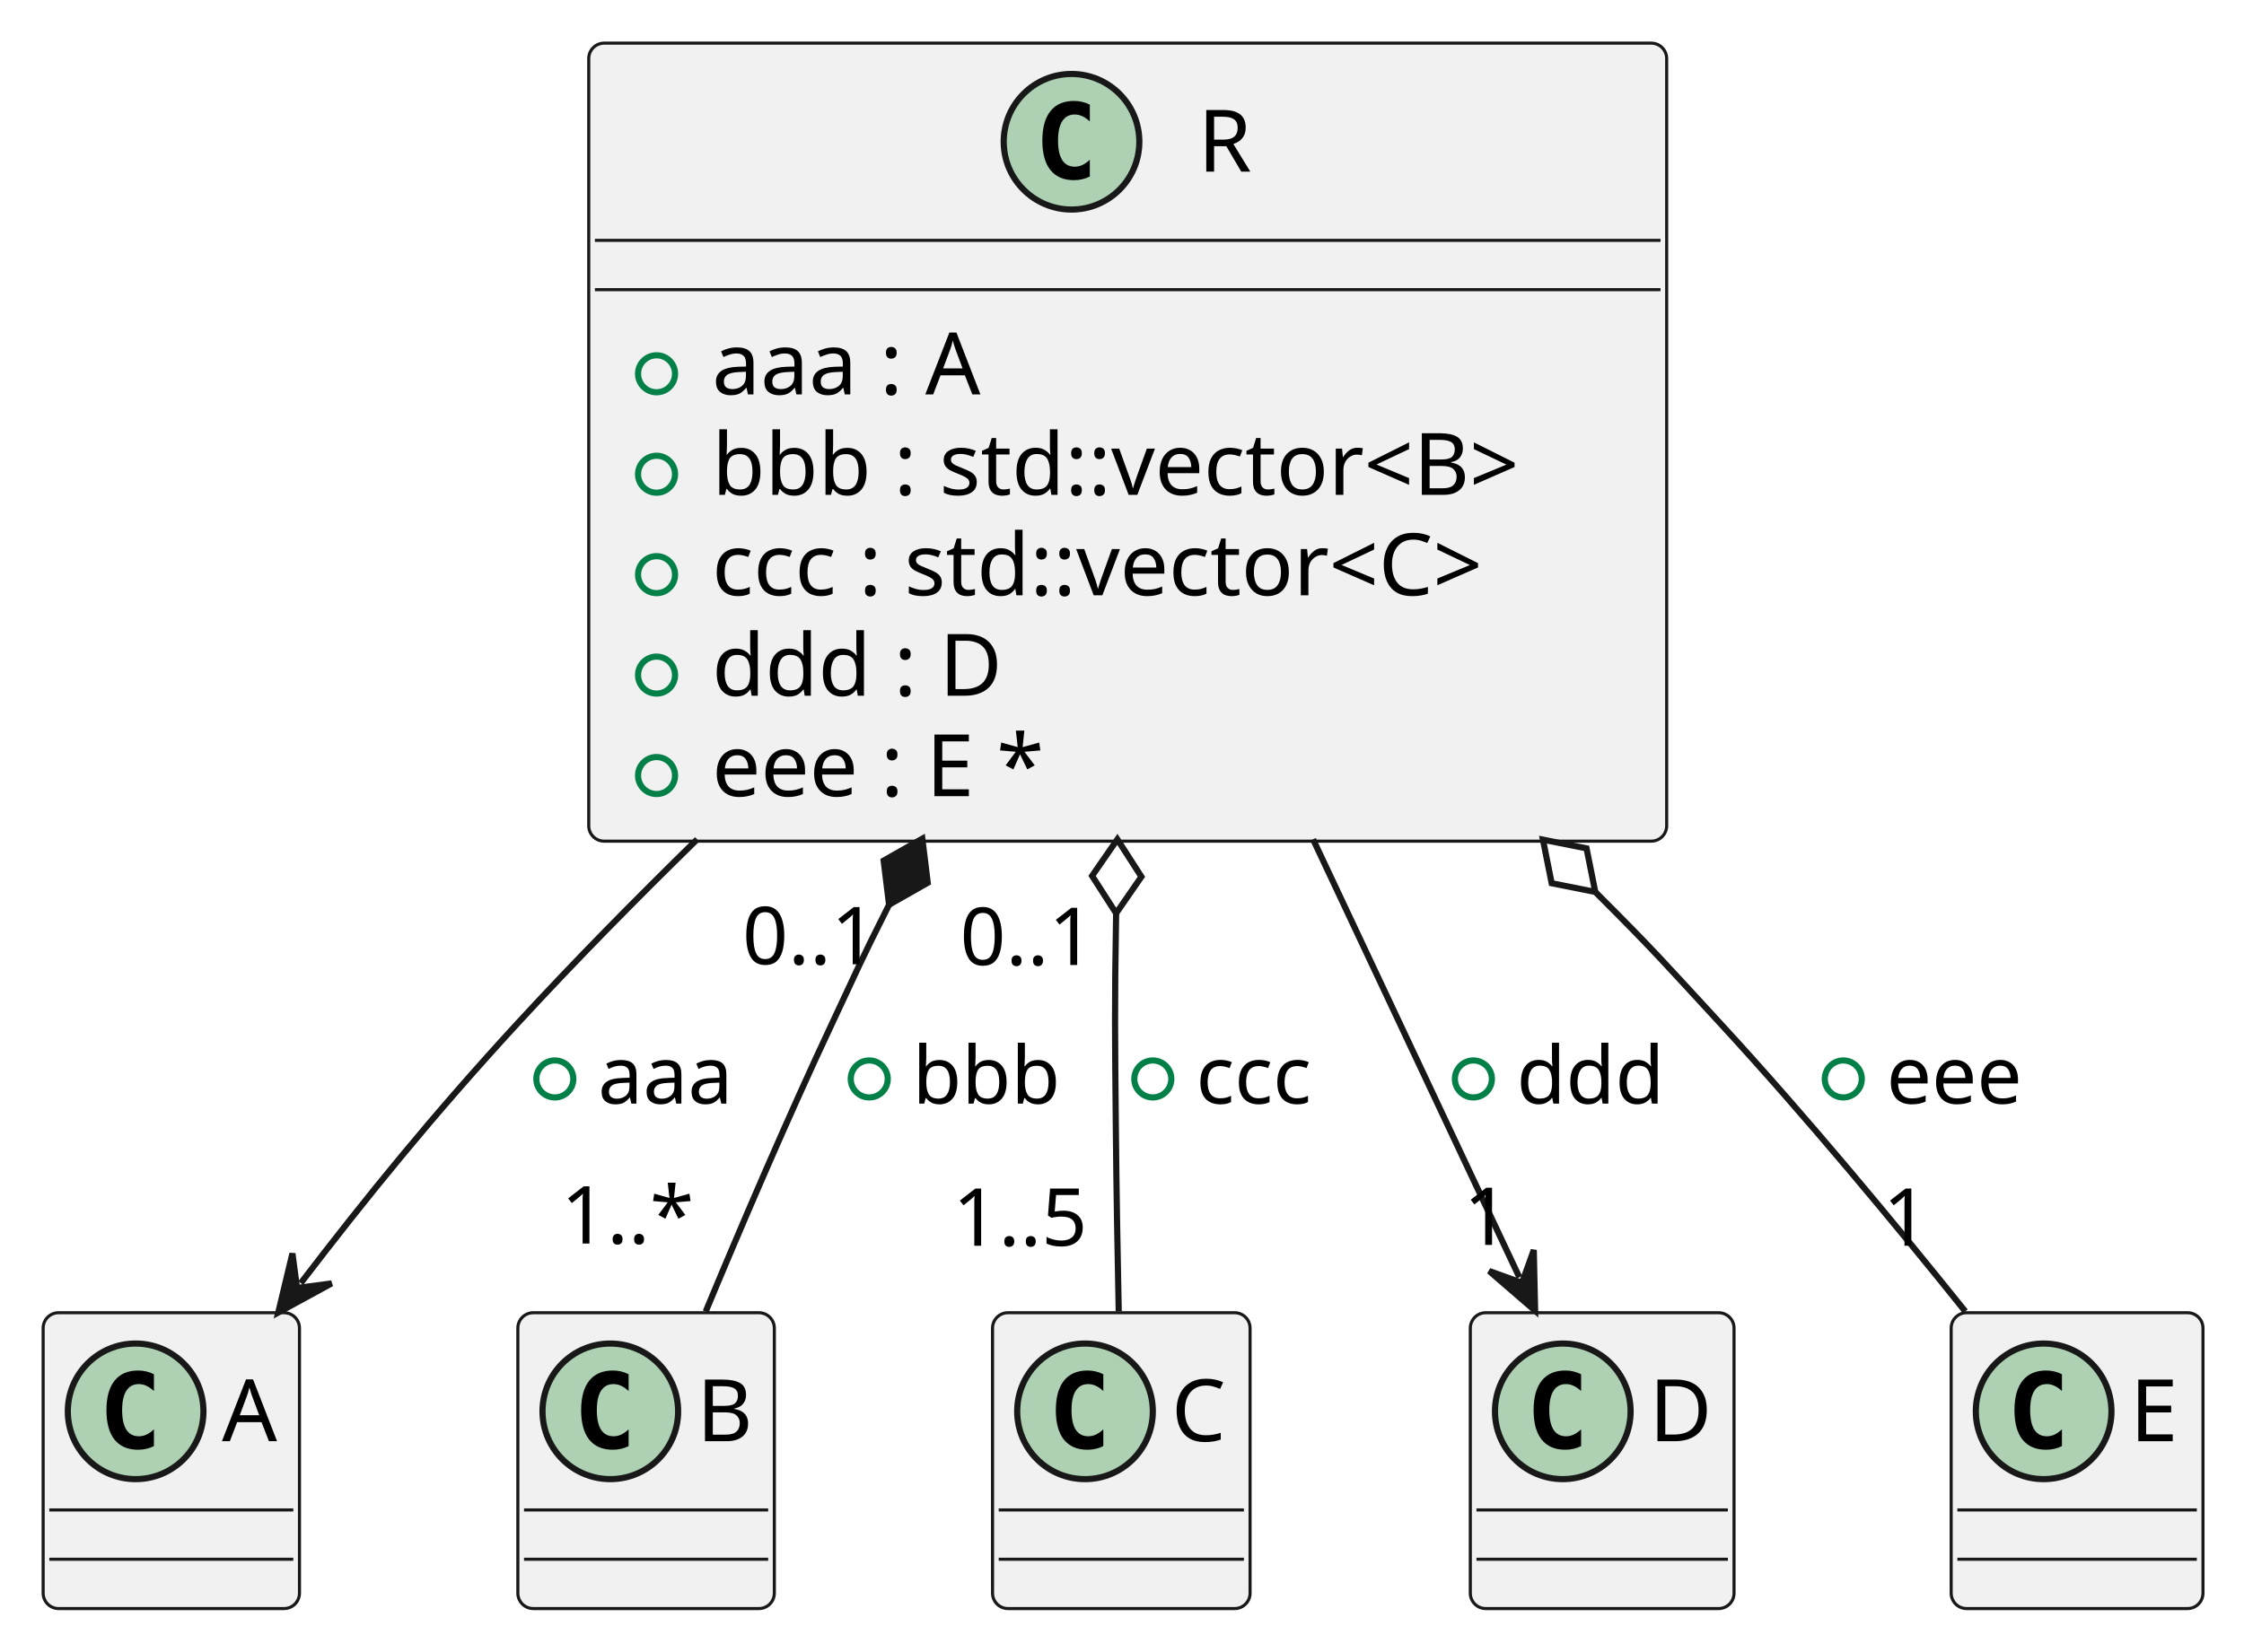
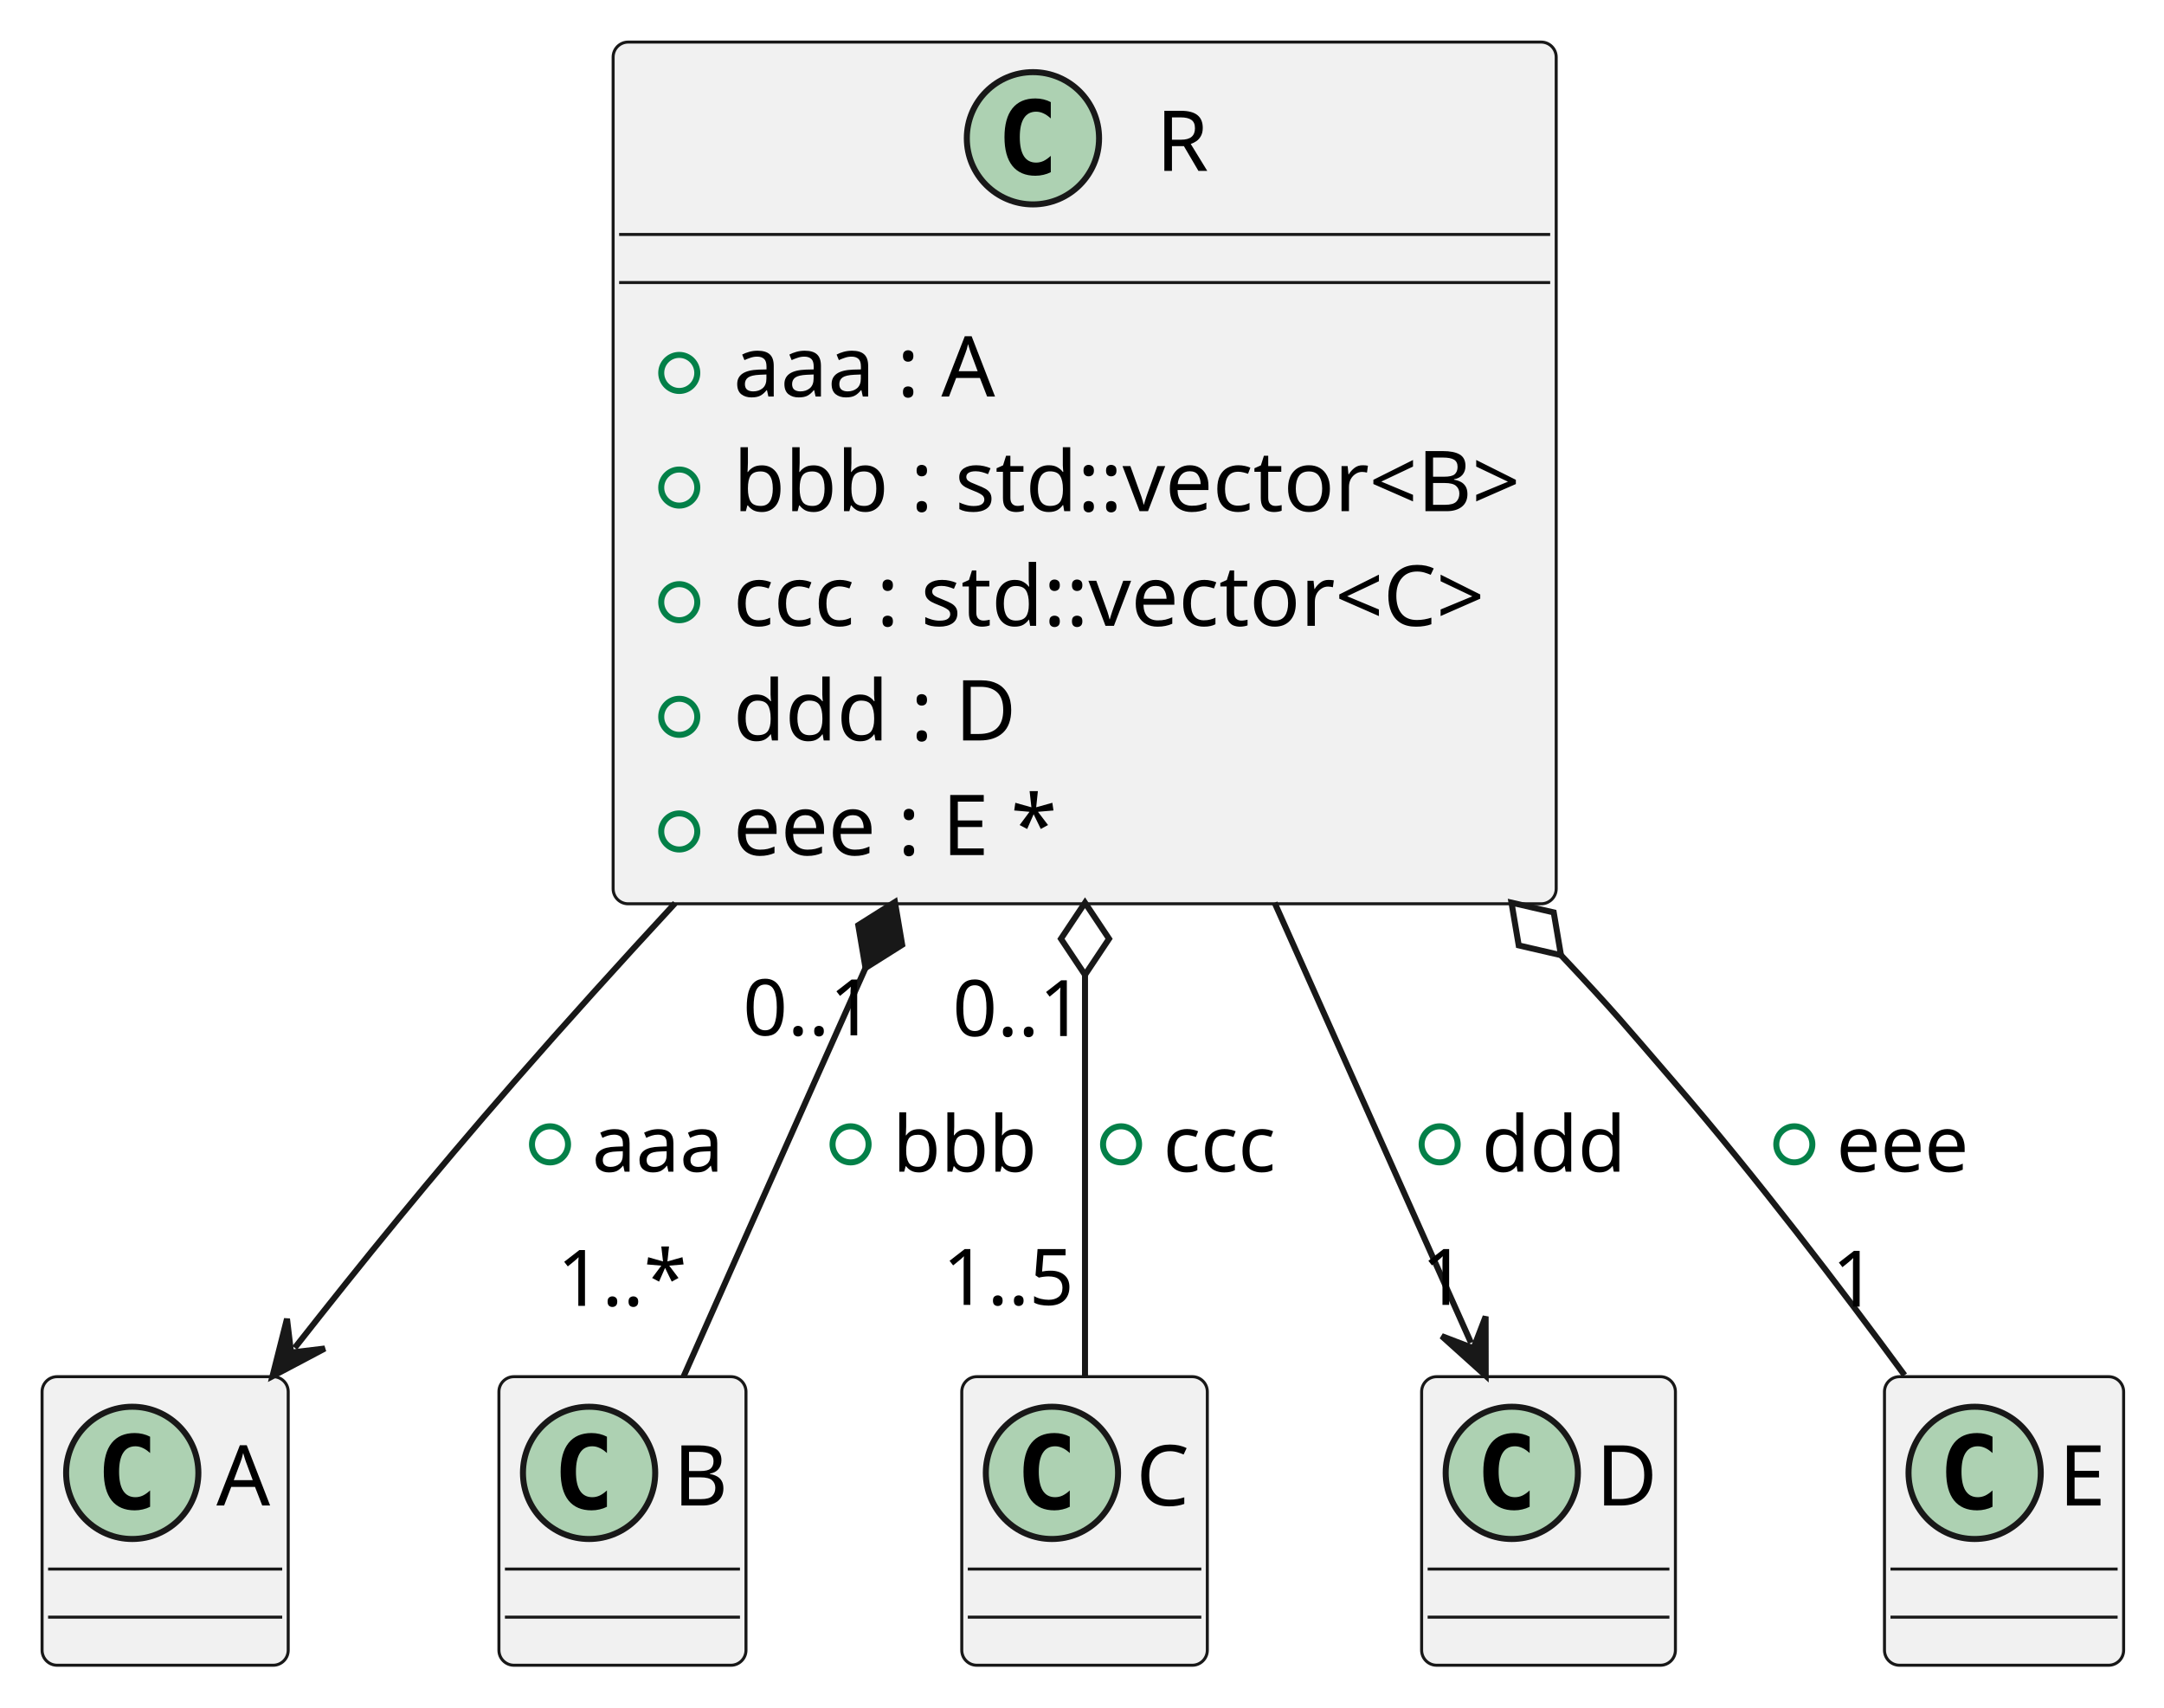
- <svg xmlns="http://www.w3.org/2000/svg" xmlns:xlink="http://www.w3.org/1999/xlink" contentStyleType="text/css" height="268px" preserveAspectRatio="none" style="width:364px;height:268px;background:#FFFFFF;" version="1.1" viewBox="0 0 364 268" width="364px" zoomAndPan="magnify">
+ <svg xmlns="http://www.w3.org/2000/svg" xmlns:xlink="http://www.w3.org/1999/xlink" contentStyleType="text/css" height="284px" preserveAspectRatio="none" style="width:360px;height:284px;background:#FFFFFF;" version="1.1" viewBox="0 0 360 284" width="360px" zoomAndPan="magnify">
  <defs>
    <style type="text/css">a:hover { text-decoration: underline; }</style>
  </defs>
  <g>
-     <a href="https://github.com/bkryza/clang-uml/blob/b08a00225bf1def25dad870fb749bd314b815e1c/tests/t00030/t00030.cc#L7" target="_top" title="A" xlink:actuate="onRequest" xlink:href="https://github.com/bkryza/clang-uml/blob/b08a00225bf1def25dad870fb749bd314b815e1c/tests/t00030/t00030.cc#L7" xlink:show="new" xlink:title="A" xlink:type="simple">
+     <a href="https://github.com/bkryza/clang-uml/blob/e5823c04ed4598572e04f7842350715f84690f3c/tests/t00030/t00030.cc#L7" target="_top" title="A" xlink:actuate="onRequest" xlink:href="https://github.com/bkryza/clang-uml/blob/e5823c04ed4598572e04f7842350715f84690f3c/tests/t00030/t00030.cc#L7" xlink:show="new" xlink:title="A" xlink:type="simple">
      <g id="elem_C_0000518155878140115392">
-         <rect codeLine="2" fill="#F1F1F1" height="48" id="C_0000518155878140115392" rx="2.5" ry="2.5" style="stroke:#181818;stroke-width:0.5;" width="41.577" x="7" y="213" />
-         <ellipse cx="22" cy="229" fill="#ADD1B2" rx="11" ry="11" style="stroke:#181818;stroke-width:1.0;" />
-         <path d="M24.969,234.641 Q24.391,234.938 23.75,235.078 Q23.109,235.234 22.406,235.234 Q19.906,235.234 18.578,233.594 Q17.266,231.938 17.266,228.812 Q17.266,225.688 18.578,224.031 Q19.906,222.375 22.406,222.375 Q23.109,222.375 23.75,222.531 Q24.406,222.688 24.969,222.984 L24.969,225.703 Q24.344,225.125 23.75,224.859 Q23.156,224.578 22.531,224.578 Q21.188,224.578 20.5,225.656 Q19.812,226.719 19.812,228.812 Q19.812,230.906 20.5,231.984 Q21.188,233.047 22.531,233.047 Q23.156,233.047 23.75,232.781 Q24.344,232.5 24.969,231.922 L24.969,234.641 Z " fill="#000000" />
-         <text fill="#000000" font-family="sans-serif" font-size="14" lengthAdjust="spacing" textLength="9.577" x="36" y="233.847">A</text>
-         <line style="stroke:#181818;stroke-width:0.5;" x1="8" x2="47.577" y1="245" y2="245" />
-         <line style="stroke:#181818;stroke-width:0.5;" x1="8" x2="47.577" y1="253" y2="253" />
+         <rect codeLine="2" fill="#F1F1F1" height="48" id="C_0000518155878140115392" rx="2.5" ry="2.5" style="stroke:#181818;stroke-width:0.5;" width="40.946" x="7" y="229" />
+         <ellipse cx="22" cy="245" fill="#ADD1B2" rx="11" ry="11" style="stroke:#181818;stroke-width:1.0;" />
+         <path d="M24.969,250.641 Q24.391,250.938 23.75,251.078 Q23.109,251.234 22.406,251.234 Q19.906,251.234 18.578,249.594 Q17.266,247.938 17.266,244.812 Q17.266,241.688 18.578,240.031 Q19.906,238.375 22.406,238.375 Q23.109,238.375 23.75,238.531 Q24.406,238.688 24.969,238.984 L24.969,241.703 Q24.344,241.125 23.75,240.859 Q23.156,240.578 22.531,240.578 Q21.188,240.578 20.5,241.656 Q19.812,242.719 19.812,244.812 Q19.812,246.906 20.5,247.984 Q21.188,249.047 22.531,249.047 Q23.156,249.047 23.75,248.781 Q24.344,248.5 24.969,247.922 L24.969,250.641 Z " fill="#000000" />
+         <text fill="#000000" font-family="sans-serif" font-size="14" lengthAdjust="spacing" textLength="8.946" x="36" y="250.432">A</text>
+         <line style="stroke:#181818;stroke-width:0.5;" x1="8" x2="46.946" y1="261" y2="261" />
+         <line style="stroke:#181818;stroke-width:0.5;" x1="8" x2="46.946" y1="269" y2="269" />
      </g>
    </a>
-     <a href="https://github.com/bkryza/clang-uml/blob/b08a00225bf1def25dad870fb749bd314b815e1c/tests/t00030/t00030.cc#L9" target="_top" title="B" xlink:actuate="onRequest" xlink:href="https://github.com/bkryza/clang-uml/blob/b08a00225bf1def25dad870fb749bd314b815e1c/tests/t00030/t00030.cc#L9" xlink:show="new" xlink:title="B" xlink:type="simple">
+     <a href="https://github.com/bkryza/clang-uml/blob/e5823c04ed4598572e04f7842350715f84690f3c/tests/t00030/t00030.cc#L9" target="_top" title="B" xlink:actuate="onRequest" xlink:href="https://github.com/bkryza/clang-uml/blob/e5823c04ed4598572e04f7842350715f84690f3c/tests/t00030/t00030.cc#L9" xlink:show="new" xlink:title="B" xlink:type="simple">
      <g id="elem_C_0001255385584849778459">
-         <rect codeLine="6" fill="#F1F1F1" height="48" id="C_0001255385584849778459" rx="2.5" ry="2.5" style="stroke:#181818;stroke-width:0.5;" width="41.605" x="84" y="213" />
-         <ellipse cx="99" cy="229" fill="#ADD1B2" rx="11" ry="11" style="stroke:#181818;stroke-width:1.0;" />
-         <path d="M101.969,234.641 Q101.391,234.938 100.75,235.078 Q100.109,235.234 99.406,235.234 Q96.906,235.234 95.578,233.594 Q94.266,231.938 94.266,228.812 Q94.266,225.688 95.578,224.031 Q96.906,222.375 99.406,222.375 Q100.109,222.375 100.75,222.531 Q101.406,222.688 101.969,222.984 L101.969,225.703 Q101.344,225.125 100.75,224.859 Q100.156,224.578 99.531,224.578 Q98.188,224.578 97.5,225.656 Q96.812,226.719 96.812,228.812 Q96.812,230.906 97.5,231.984 Q98.188,233.047 99.531,233.047 Q100.156,233.047 100.75,232.781 Q101.344,232.5 101.969,231.922 L101.969,234.641 Z " fill="#000000" />
-         <text fill="#000000" font-family="sans-serif" font-size="14" lengthAdjust="spacing" textLength="9.604" x="113" y="233.847">B</text>
-         <line style="stroke:#181818;stroke-width:0.5;" x1="85" x2="124.605" y1="245" y2="245" />
-         <line style="stroke:#181818;stroke-width:0.5;" x1="85" x2="124.605" y1="253" y2="253" />
+         <rect codeLine="6" fill="#F1F1F1" height="48" id="C_0001255385584849778459" rx="2.5" ry="2.5" style="stroke:#181818;stroke-width:0.5;" width="41.1" x="83" y="229" />
+         <ellipse cx="98" cy="245" fill="#ADD1B2" rx="11" ry="11" style="stroke:#181818;stroke-width:1.0;" />
+         <path d="M100.969,250.641 Q100.391,250.938 99.75,251.078 Q99.109,251.234 98.406,251.234 Q95.906,251.234 94.578,249.594 Q93.266,247.938 93.266,244.812 Q93.266,241.688 94.578,240.031 Q95.906,238.375 98.406,238.375 Q99.109,238.375 99.75,238.531 Q100.406,238.688 100.969,238.984 L100.969,241.703 Q100.344,241.125 99.75,240.859 Q99.156,240.578 98.531,240.578 Q97.188,240.578 96.5,241.656 Q95.812,242.719 95.812,244.812 Q95.812,246.906 96.5,247.984 Q97.188,249.047 98.531,249.047 Q99.156,249.047 99.75,248.781 Q100.344,248.5 100.969,247.922 L100.969,250.641 Z " fill="#000000" />
+         <text fill="#000000" font-family="sans-serif" font-size="14" lengthAdjust="spacing" textLength="9.1" x="112" y="250.432">B</text>
+         <line style="stroke:#181818;stroke-width:0.5;" x1="84" x2="123.1" y1="261" y2="261" />
+         <line style="stroke:#181818;stroke-width:0.5;" x1="84" x2="123.1" y1="269" y2="269" />
      </g>
    </a>
-     <a href="https://github.com/bkryza/clang-uml/blob/b08a00225bf1def25dad870fb749bd314b815e1c/tests/t00030/t00030.cc#L11" target="_top" title="C" xlink:actuate="onRequest" xlink:href="https://github.com/bkryza/clang-uml/blob/b08a00225bf1def25dad870fb749bd314b815e1c/tests/t00030/t00030.cc#L11" xlink:show="new" xlink:title="C" xlink:type="simple">
+     <a href="https://github.com/bkryza/clang-uml/blob/e5823c04ed4598572e04f7842350715f84690f3c/tests/t00030/t00030.cc#L11" target="_top" title="C" xlink:actuate="onRequest" xlink:href="https://github.com/bkryza/clang-uml/blob/e5823c04ed4598572e04f7842350715f84690f3c/tests/t00030/t00030.cc#L11" xlink:show="new" xlink:title="C" xlink:type="simple">
      <g id="elem_C_0013212459188461299198">
-         <rect codeLine="10" fill="#F1F1F1" height="48" id="C_0013212459188461299198" rx="2.5" ry="2.5" style="stroke:#181818;stroke-width:0.5;" width="41.775" x="161" y="213" />
-         <ellipse cx="176" cy="229" fill="#ADD1B2" rx="11" ry="11" style="stroke:#181818;stroke-width:1.0;" />
-         <path d="M178.969,234.641 Q178.391,234.938 177.75,235.078 Q177.109,235.234 176.406,235.234 Q173.906,235.234 172.578,233.594 Q171.266,231.938 171.266,228.812 Q171.266,225.688 172.578,224.031 Q173.906,222.375 176.406,222.375 Q177.109,222.375 177.75,222.531 Q178.406,222.688 178.969,222.984 L178.969,225.703 Q178.344,225.125 177.75,224.859 Q177.156,224.578 176.531,224.578 Q175.188,224.578 174.5,225.656 Q173.812,226.719 173.812,228.812 Q173.812,230.906 174.5,231.984 Q175.188,233.047 176.531,233.047 Q177.156,233.047 177.75,232.781 Q178.344,232.5 178.969,231.922 L178.969,234.641 Z " fill="#000000" />
-         <text fill="#000000" font-family="sans-serif" font-size="14" lengthAdjust="spacing" textLength="9.775" x="190" y="233.847">C</text>
-         <line style="stroke:#181818;stroke-width:0.5;" x1="162" x2="201.775" y1="245" y2="245" />
-         <line style="stroke:#181818;stroke-width:0.5;" x1="162" x2="201.775" y1="253" y2="253" />
+         <rect codeLine="10" fill="#F1F1F1" height="48" id="C_0013212459188461299198" rx="2.5" ry="2.5" style="stroke:#181818;stroke-width:0.5;" width="40.848" x="160" y="229" />
+         <ellipse cx="175" cy="245" fill="#ADD1B2" rx="11" ry="11" style="stroke:#181818;stroke-width:1.0;" />
+         <path d="M177.969,250.641 Q177.391,250.938 176.75,251.078 Q176.109,251.234 175.406,251.234 Q172.906,251.234 171.578,249.594 Q170.266,247.938 170.266,244.812 Q170.266,241.688 171.578,240.031 Q172.906,238.375 175.406,238.375 Q176.109,238.375 176.75,238.531 Q177.406,238.688 177.969,238.984 L177.969,241.703 Q177.344,241.125 176.75,240.859 Q176.156,240.578 175.531,240.578 Q174.188,240.578 173.5,241.656 Q172.812,242.719 172.812,244.812 Q172.812,246.906 173.5,247.984 Q174.188,249.047 175.531,249.047 Q176.156,249.047 176.75,248.781 Q177.344,248.5 177.969,247.922 L177.969,250.641 Z " fill="#000000" />
+         <text fill="#000000" font-family="sans-serif" font-size="14" lengthAdjust="spacing" textLength="8.848" x="189" y="250.432">C</text>
+         <line style="stroke:#181818;stroke-width:0.5;" x1="161" x2="199.848" y1="261" y2="261" />
+         <line style="stroke:#181818;stroke-width:0.5;" x1="161" x2="199.848" y1="269" y2="269" />
      </g>
    </a>
-     <a href="https://github.com/bkryza/clang-uml/blob/b08a00225bf1def25dad870fb749bd314b815e1c/tests/t00030/t00030.cc#L13" target="_top" title="D" xlink:actuate="onRequest" xlink:href="https://github.com/bkryza/clang-uml/blob/b08a00225bf1def25dad870fb749bd314b815e1c/tests/t00030/t00030.cc#L13" xlink:show="new" xlink:title="D" xlink:type="simple">
+     <a href="https://github.com/bkryza/clang-uml/blob/e5823c04ed4598572e04f7842350715f84690f3c/tests/t00030/t00030.cc#L13" target="_top" title="D" xlink:actuate="onRequest" xlink:href="https://github.com/bkryza/clang-uml/blob/e5823c04ed4598572e04f7842350715f84690f3c/tests/t00030/t00030.cc#L13" xlink:show="new" xlink:title="D" xlink:type="simple">
      <g id="elem_C_0008718248582018097265">
-         <rect codeLine="14" fill="#F1F1F1" height="48" id="C_0008718248582018097265" rx="2.5" ry="2.5" style="stroke:#181818;stroke-width:0.5;" width="42.78" x="238.5" y="213" />
-         <ellipse cx="253.5" cy="229" fill="#ADD1B2" rx="11" ry="11" style="stroke:#181818;stroke-width:1.0;" />
-         <path d="M256.469,234.641 Q255.891,234.938 255.25,235.078 Q254.609,235.234 253.906,235.234 Q251.406,235.234 250.078,233.594 Q248.766,231.938 248.766,228.812 Q248.766,225.688 250.078,224.031 Q251.406,222.375 253.906,222.375 Q254.609,222.375 255.25,222.531 Q255.906,222.688 256.469,222.984 L256.469,225.703 Q255.844,225.125 255.25,224.859 Q254.656,224.578 254.031,224.578 Q252.688,224.578 252,225.656 Q251.312,226.719 251.312,228.812 Q251.312,230.906 252,231.984 Q252.688,233.047 254.031,233.047 Q254.656,233.047 255.25,232.781 Q255.844,232.5 256.469,231.922 L256.469,234.641 Z " fill="#000000" />
-         <text fill="#000000" font-family="sans-serif" font-size="14" lengthAdjust="spacing" textLength="10.78" x="267.5" y="233.847">D</text>
-         <line style="stroke:#181818;stroke-width:0.5;" x1="239.5" x2="280.28" y1="245" y2="245" />
-         <line style="stroke:#181818;stroke-width:0.5;" x1="239.5" x2="280.28" y1="253" y2="253" />
+         <rect codeLine="14" fill="#F1F1F1" height="48" id="C_0008718248582018097265" rx="2.5" ry="2.5" style="stroke:#181818;stroke-width:0.5;" width="42.22" x="236.5" y="229" />
+         <ellipse cx="251.5" cy="245" fill="#ADD1B2" rx="11" ry="11" style="stroke:#181818;stroke-width:1.0;" />
+         <path d="M254.469,250.641 Q253.891,250.938 253.25,251.078 Q252.609,251.234 251.906,251.234 Q249.406,251.234 248.078,249.594 Q246.766,247.938 246.766,244.812 Q246.766,241.688 248.078,240.031 Q249.406,238.375 251.906,238.375 Q252.609,238.375 253.25,238.531 Q253.906,238.688 254.469,238.984 L254.469,241.703 Q253.844,241.125 253.25,240.859 Q252.656,240.578 252.031,240.578 Q250.688,240.578 250,241.656 Q249.312,242.719 249.312,244.812 Q249.312,246.906 250,247.984 Q250.688,249.047 252.031,249.047 Q252.656,249.047 253.25,248.781 Q253.844,248.5 254.469,247.922 L254.469,250.641 Z " fill="#000000" />
+         <text fill="#000000" font-family="sans-serif" font-size="14" lengthAdjust="spacing" textLength="10.22" x="265.5" y="250.432">D</text>
+         <line style="stroke:#181818;stroke-width:0.5;" x1="237.5" x2="277.72" y1="261" y2="261" />
+         <line style="stroke:#181818;stroke-width:0.5;" x1="237.5" x2="277.72" y1="269" y2="269" />
      </g>
    </a>
-     <a href="https://github.com/bkryza/clang-uml/blob/b08a00225bf1def25dad870fb749bd314b815e1c/tests/t00030/t00030.cc#L15" target="_top" title="E" xlink:actuate="onRequest" xlink:href="https://github.com/bkryza/clang-uml/blob/b08a00225bf1def25dad870fb749bd314b815e1c/tests/t00030/t00030.cc#L15" xlink:show="new" xlink:title="E" xlink:type="simple">
+     <a href="https://github.com/bkryza/clang-uml/blob/e5823c04ed4598572e04f7842350715f84690f3c/tests/t00030/t00030.cc#L15" target="_top" title="E" xlink:actuate="onRequest" xlink:href="https://github.com/bkryza/clang-uml/blob/e5823c04ed4598572e04f7842350715f84690f3c/tests/t00030/t00030.cc#L15" xlink:show="new" xlink:title="E" xlink:type="simple">
      <g id="elem_C_0003407717135048436859">
-         <rect codeLine="18" fill="#F1F1F1" height="48" id="C_0003407717135048436859" rx="2.5" ry="2.5" style="stroke:#181818;stroke-width:0.5;" width="40.846" x="316.5" y="213" />
-         <ellipse cx="331.5" cy="229" fill="#ADD1B2" rx="11" ry="11" style="stroke:#181818;stroke-width:1.0;" />
-         <path d="M334.469,234.641 Q333.891,234.938 333.25,235.078 Q332.609,235.234 331.906,235.234 Q329.406,235.234 328.078,233.594 Q326.766,231.938 326.766,228.812 Q326.766,225.688 328.078,224.031 Q329.406,222.375 331.906,222.375 Q332.609,222.375 333.25,222.531 Q333.906,222.688 334.469,222.984 L334.469,225.703 Q333.844,225.125 333.25,224.859 Q332.656,224.578 332.031,224.578 Q330.688,224.578 330,225.656 Q329.312,226.719 329.312,228.812 Q329.312,230.906 330,231.984 Q330.688,233.047 332.031,233.047 Q332.656,233.047 333.25,232.781 Q333.844,232.5 334.469,231.922 L334.469,234.641 Z " fill="#000000" />
-         <text fill="#000000" font-family="sans-serif" font-size="14" lengthAdjust="spacing" textLength="8.846" x="345.5" y="233.847">E</text>
-         <line style="stroke:#181818;stroke-width:0.5;" x1="317.5" x2="356.346" y1="245" y2="245" />
-         <line style="stroke:#181818;stroke-width:0.5;" x1="317.5" x2="356.346" y1="253" y2="253" />
+         <rect codeLine="18" fill="#F1F1F1" height="48" id="C_0003407717135048436859" rx="2.5" ry="2.5" style="stroke:#181818;stroke-width:0.5;" width="39.784" x="313.5" y="229" />
+         <ellipse cx="328.5" cy="245" fill="#ADD1B2" rx="11" ry="11" style="stroke:#181818;stroke-width:1.0;" />
+         <path d="M331.469,250.641 Q330.891,250.938 330.25,251.078 Q329.609,251.234 328.906,251.234 Q326.406,251.234 325.078,249.594 Q323.766,247.938 323.766,244.812 Q323.766,241.688 325.078,240.031 Q326.406,238.375 328.906,238.375 Q329.609,238.375 330.25,238.531 Q330.906,238.688 331.469,238.984 L331.469,241.703 Q330.844,241.125 330.25,240.859 Q329.656,240.578 329.031,240.578 Q327.688,240.578 327,241.656 Q326.312,242.719 326.312,244.812 Q326.312,246.906 327,247.984 Q327.688,249.047 329.031,249.047 Q329.656,249.047 330.25,248.781 Q330.844,248.5 331.469,247.922 L331.469,250.641 Z " fill="#000000" />
+         <text fill="#000000" font-family="sans-serif" font-size="14" lengthAdjust="spacing" textLength="7.784" x="342.5" y="250.432">E</text>
+         <line style="stroke:#181818;stroke-width:0.5;" x1="314.5" x2="352.284" y1="261" y2="261" />
+         <line style="stroke:#181818;stroke-width:0.5;" x1="314.5" x2="352.284" y1="269" y2="269" />
      </g>
    </a>
-     <a href="https://github.com/bkryza/clang-uml/blob/b08a00225bf1def25dad870fb749bd314b815e1c/tests/t00030/t00030.cc#L17" target="_top" title="R" xlink:actuate="onRequest" xlink:href="https://github.com/bkryza/clang-uml/blob/b08a00225bf1def25dad870fb749bd314b815e1c/tests/t00030/t00030.cc#L17" xlink:show="new" xlink:title="R" xlink:type="simple">
+     <a href="https://github.com/bkryza/clang-uml/blob/e5823c04ed4598572e04f7842350715f84690f3c/tests/t00030/t00030.cc#L17" target="_top" title="R" xlink:actuate="onRequest" xlink:href="https://github.com/bkryza/clang-uml/blob/e5823c04ed4598572e04f7842350715f84690f3c/tests/t00030/t00030.cc#L17" xlink:show="new" xlink:title="R" xlink:type="simple">
      <g id="elem_C_0002107749887523848735">
-         <rect codeLine="22" fill="#F1F1F1" height="129.484" id="C_0002107749887523848735" rx="2.5" ry="2.5" style="stroke:#181818;stroke-width:0.5;" width="174.852" x="95.5" y="7" />
-         <ellipse cx="173.812" cy="23" fill="#ADD1B2" rx="11" ry="11" style="stroke:#181818;stroke-width:1.0;" />
-         <path d="M176.781,28.641 Q176.203,28.938 175.562,29.078 Q174.922,29.234 174.219,29.234 Q171.719,29.234 170.391,27.594 Q169.078,25.938 169.078,22.812 Q169.078,19.688 170.391,18.031 Q171.719,16.375 174.219,16.375 Q174.922,16.375 175.562,16.531 Q176.219,16.688 176.781,16.984 L176.781,19.703 Q176.156,19.125 175.562,18.859 Q174.969,18.578 174.344,18.578 Q173,18.578 172.312,19.656 Q171.625,20.719 171.625,22.812 Q171.625,24.906 172.312,25.984 Q173,27.047 174.344,27.047 Q174.969,27.047 175.562,26.781 Q176.156,26.5 176.781,25.922 L176.781,28.641 Z " fill="#000000" />
-         <text fill="#000000" font-family="sans-serif" font-size="14" lengthAdjust="spacing" textLength="9.727" x="194.312" y="27.847">R</text>
-         <line style="stroke:#181818;stroke-width:0.5;" x1="96.5" x2="269.353" y1="39" y2="39" />
-         <line style="stroke:#181818;stroke-width:0.5;" x1="96.5" x2="269.353" y1="47" y2="47" />
-         <a href="https://github.com/bkryza/clang-uml/blob/b08a00225bf1def25dad870fb749bd314b815e1c/tests/t00030/t00030.cc#L19" target="_top" title="aaa" xlink:actuate="onRequest" xlink:href="https://github.com/bkryza/clang-uml/blob/b08a00225bf1def25dad870fb749bd314b815e1c/tests/t00030/t00030.cc#L19" xlink:show="new" xlink:title="aaa" xlink:type="simple">
-           <rect fill="#F1F1F1" height="10" style="stroke:none;stroke-width:1.0;" width="20" x="101.5" y="55.648" />
-           <ellipse cx="106.5" cy="60.648" fill="none" rx="3" ry="3" style="stroke:#038048;stroke-width:1.0;" />
+         <rect codeLine="22" fill="#F1F1F1" height="143.34" id="C_0002107749887523848735" rx="2.5" ry="2.5" style="stroke:#181818;stroke-width:0.5;" width="156.886" x="102" y="7" />
+         <ellipse cx="171.839" cy="23" fill="#ADD1B2" rx="11" ry="11" style="stroke:#181818;stroke-width:1.0;" />
+         <path d="M174.808,28.641 Q174.229,28.938 173.589,29.078 Q172.948,29.234 172.245,29.234 Q169.745,29.234 168.417,27.594 Q167.104,25.938 167.104,22.812 Q167.104,19.688 168.417,18.031 Q169.745,16.375 172.245,16.375 Q172.948,16.375 173.589,16.531 Q174.245,16.688 174.808,16.984 L174.808,19.703 Q174.183,19.125 173.589,18.859 Q172.995,18.578 172.37,18.578 Q171.026,18.578 170.339,19.656 Q169.651,20.719 169.651,22.812 Q169.651,24.906 170.339,25.984 Q171.026,27.047 172.37,27.047 Q172.995,27.047 173.589,26.781 Q174.183,26.5 174.808,25.922 L174.808,28.641 Z " fill="#000000" />
+         <text fill="#000000" font-family="sans-serif" font-size="14" lengthAdjust="spacing" textLength="8.708" x="192.339" y="28.432">R</text>
+         <line style="stroke:#181818;stroke-width:0.5;" x1="103" x2="257.885" y1="39" y2="39" />
+         <line style="stroke:#181818;stroke-width:0.5;" x1="103" x2="257.885" y1="47" y2="47" />
+         <a href="https://github.com/bkryza/clang-uml/blob/e5823c04ed4598572e04f7842350715f84690f3c/tests/t00030/t00030.cc#L19" target="_top" title="aaa" xlink:actuate="onRequest" xlink:href="https://github.com/bkryza/clang-uml/blob/e5823c04ed4598572e04f7842350715f84690f3c/tests/t00030/t00030.cc#L19" xlink:show="new" xlink:title="aaa" xlink:type="simple">
+           <rect fill="#F1F1F1" height="10" style="stroke:none;stroke-width:1.0;" width="20" x="108" y="57.034" />
+           <ellipse cx="113" cy="62.034" fill="none" rx="3" ry="3" style="stroke:#038048;stroke-width:1.0;" />
        </a>
-         <a href="https://github.com/bkryza/clang-uml/blob/b08a00225bf1def25dad870fb749bd314b815e1c/tests/t00030/t00030.cc#L19" target="_top" title="aaa" xlink:actuate="onRequest" xlink:href="https://github.com/bkryza/clang-uml/blob/b08a00225bf1def25dad870fb749bd314b815e1c/tests/t00030/t00030.cc#L19" xlink:show="new" xlink:title="aaa" xlink:type="simple">
-           <text fill="#000000" font-family="sans-serif" font-size="14" lengthAdjust="spacing" textLength="48.932" x="115.5" y="63.995">aaa : A</text>
+         <a href="https://github.com/bkryza/clang-uml/blob/e5823c04ed4598572e04f7842350715f84690f3c/tests/t00030/t00030.cc#L19" target="_top" title="aaa" xlink:actuate="onRequest" xlink:href="https://github.com/bkryza/clang-uml/blob/e5823c04ed4598572e04f7842350715f84690f3c/tests/t00030/t00030.cc#L19" xlink:show="new" xlink:title="aaa" xlink:type="simple">
+           <text fill="#000000" font-family="sans-serif" font-size="14" lengthAdjust="spacing" textLength="43.54" x="122" y="65.966">aaa : A</text>
        </a>
-         <a href="https://github.com/bkryza/clang-uml/blob/b08a00225bf1def25dad870fb749bd314b815e1c/tests/t00030/t00030.cc#L22" target="_top" title="bbb" xlink:actuate="onRequest" xlink:href="https://github.com/bkryza/clang-uml/blob/b08a00225bf1def25dad870fb749bd314b815e1c/tests/t00030/t00030.cc#L22" xlink:show="new" xlink:title="bbb" xlink:type="simple">
-           <rect fill="#F1F1F1" height="10" style="stroke:none;stroke-width:1.0;" width="20" x="101.5" y="71.945" />
-           <ellipse cx="106.5" cy="76.945" fill="none" rx="3" ry="3" style="stroke:#038048;stroke-width:1.0;" />
+         <a href="https://github.com/bkryza/clang-uml/blob/e5823c04ed4598572e04f7842350715f84690f3c/tests/t00030/t00030.cc#L22" target="_top" title="bbb" xlink:actuate="onRequest" xlink:href="https://github.com/bkryza/clang-uml/blob/e5823c04ed4598572e04f7842350715f84690f3c/tests/t00030/t00030.cc#L22" xlink:show="new" xlink:title="bbb" xlink:type="simple">
+           <rect fill="#F1F1F1" height="10" style="stroke:none;stroke-width:1.0;" width="20" x="108" y="76.102" />
+           <ellipse cx="113" cy="81.102" fill="none" rx="3" ry="3" style="stroke:#038048;stroke-width:1.0;" />
        </a>
-         <a href="https://github.com/bkryza/clang-uml/blob/b08a00225bf1def25dad870fb749bd314b815e1c/tests/t00030/t00030.cc#L22" target="_top" title="bbb" xlink:actuate="onRequest" xlink:href="https://github.com/bkryza/clang-uml/blob/b08a00225bf1def25dad870fb749bd314b815e1c/tests/t00030/t00030.cc#L22" xlink:show="new" xlink:title="bbb" xlink:type="simple">
-           <text fill="#000000" font-family="sans-serif" font-size="14" lengthAdjust="spacing" textLength="148.852" x="115.5" y="80.292">bbb : std::vector&lt;B&gt;</text>
+         <a href="https://github.com/bkryza/clang-uml/blob/e5823c04ed4598572e04f7842350715f84690f3c/tests/t00030/t00030.cc#L22" target="_top" title="bbb" xlink:actuate="onRequest" xlink:href="https://github.com/bkryza/clang-uml/blob/e5823c04ed4598572e04f7842350715f84690f3c/tests/t00030/t00030.cc#L22" xlink:show="new" xlink:title="bbb" xlink:type="simple">
+           <text fill="#000000" font-family="sans-serif" font-size="14" lengthAdjust="spacing" textLength="130.886" x="122" y="85.034">bbb : std::vector&lt;B&gt;</text>
        </a>
-         <a href="https://github.com/bkryza/clang-uml/blob/b08a00225bf1def25dad870fb749bd314b815e1c/tests/t00030/t00030.cc#L25" target="_top" title="ccc" xlink:actuate="onRequest" xlink:href="https://github.com/bkryza/clang-uml/blob/b08a00225bf1def25dad870fb749bd314b815e1c/tests/t00030/t00030.cc#L25" xlink:show="new" xlink:title="ccc" xlink:type="simple">
-           <rect fill="#F1F1F1" height="10" style="stroke:none;stroke-width:1.0;" width="20" x="101.5" y="88.242" />
-           <ellipse cx="106.5" cy="93.242" fill="none" rx="3" ry="3" style="stroke:#038048;stroke-width:1.0;" />
+         <a href="https://github.com/bkryza/clang-uml/blob/e5823c04ed4598572e04f7842350715f84690f3c/tests/t00030/t00030.cc#L25" target="_top" title="ccc" xlink:actuate="onRequest" xlink:href="https://github.com/bkryza/clang-uml/blob/e5823c04ed4598572e04f7842350715f84690f3c/tests/t00030/t00030.cc#L25" xlink:show="new" xlink:title="ccc" xlink:type="simple">
+           <rect fill="#F1F1F1" height="10" style="stroke:none;stroke-width:1.0;" width="20" x="108" y="95.17" />
+           <ellipse cx="113" cy="100.17" fill="none" rx="3" ry="3" style="stroke:#038048;stroke-width:1.0;" />
        </a>
-         <a href="https://github.com/bkryza/clang-uml/blob/b08a00225bf1def25dad870fb749bd314b815e1c/tests/t00030/t00030.cc#L25" target="_top" title="ccc" xlink:actuate="onRequest" xlink:href="https://github.com/bkryza/clang-uml/blob/b08a00225bf1def25dad870fb749bd314b815e1c/tests/t00030/t00030.cc#L25" xlink:show="new" xlink:title="ccc" xlink:type="simple">
-           <text fill="#000000" font-family="sans-serif" font-size="14" lengthAdjust="spacing" textLength="145.455" x="115.5" y="96.589">ccc : std::vector&lt;C&gt;</text>
+         <a href="https://github.com/bkryza/clang-uml/blob/e5823c04ed4598572e04f7842350715f84690f3c/tests/t00030/t00030.cc#L25" target="_top" title="ccc" xlink:actuate="onRequest" xlink:href="https://github.com/bkryza/clang-uml/blob/e5823c04ed4598572e04f7842350715f84690f3c/tests/t00030/t00030.cc#L25" xlink:show="new" xlink:title="ccc" xlink:type="simple">
+           <text fill="#000000" font-family="sans-serif" font-size="14" lengthAdjust="spacing" textLength="124.963" x="122" y="104.102">ccc : std::vector&lt;C&gt;</text>
        </a>
-         <a href="https://github.com/bkryza/clang-uml/blob/b08a00225bf1def25dad870fb749bd314b815e1c/tests/t00030/t00030.cc#L28" target="_top" title="ddd" xlink:actuate="onRequest" xlink:href="https://github.com/bkryza/clang-uml/blob/b08a00225bf1def25dad870fb749bd314b815e1c/tests/t00030/t00030.cc#L28" xlink:show="new" xlink:title="ddd" xlink:type="simple">
-           <rect fill="#F1F1F1" height="10" style="stroke:none;stroke-width:1.0;" width="20" x="101.5" y="104.539" />
-           <ellipse cx="106.5" cy="109.539" fill="none" rx="3" ry="3" style="stroke:#038048;stroke-width:1.0;" />
+         <a href="https://github.com/bkryza/clang-uml/blob/e5823c04ed4598572e04f7842350715f84690f3c/tests/t00030/t00030.cc#L28" target="_top" title="ddd" xlink:actuate="onRequest" xlink:href="https://github.com/bkryza/clang-uml/blob/e5823c04ed4598572e04f7842350715f84690f3c/tests/t00030/t00030.cc#L28" xlink:show="new" xlink:title="ddd" xlink:type="simple">
+           <rect fill="#F1F1F1" height="10" style="stroke:none;stroke-width:1.0;" width="20" x="108" y="114.238" />
+           <ellipse cx="113" cy="119.238" fill="none" rx="3" ry="3" style="stroke:#038048;stroke-width:1.0;" />
        </a>
-         <a href="https://github.com/bkryza/clang-uml/blob/b08a00225bf1def25dad870fb749bd314b815e1c/tests/t00030/t00030.cc#L28" target="_top" title="ddd" xlink:actuate="onRequest" xlink:href="https://github.com/bkryza/clang-uml/blob/b08a00225bf1def25dad870fb749bd314b815e1c/tests/t00030/t00030.cc#L28" xlink:show="new" xlink:title="ddd" xlink:type="simple">
-           <text fill="#000000" font-family="sans-serif" font-size="14" lengthAdjust="spacing" textLength="51.058" x="115.5" y="112.886">ddd : D</text>
+         <a href="https://github.com/bkryza/clang-uml/blob/e5823c04ed4598572e04f7842350715f84690f3c/tests/t00030/t00030.cc#L28" target="_top" title="ddd" xlink:actuate="onRequest" xlink:href="https://github.com/bkryza/clang-uml/blob/e5823c04ed4598572e04f7842350715f84690f3c/tests/t00030/t00030.cc#L28" xlink:show="new" xlink:title="ddd" xlink:type="simple">
+           <text fill="#000000" font-family="sans-serif" font-size="14" lengthAdjust="spacing" textLength="47.082" x="122" y="123.17">ddd : D</text>
        </a>
-         <a href="https://github.com/bkryza/clang-uml/blob/b08a00225bf1def25dad870fb749bd314b815e1c/tests/t00030/t00030.cc#L31" target="_top" title="eee" xlink:actuate="onRequest" xlink:href="https://github.com/bkryza/clang-uml/blob/b08a00225bf1def25dad870fb749bd314b815e1c/tests/t00030/t00030.cc#L31" xlink:show="new" xlink:title="eee" xlink:type="simple">
-           <rect fill="#F1F1F1" height="10" style="stroke:none;stroke-width:1.0;" width="20" x="101.5" y="120.836" />
-           <ellipse cx="106.5" cy="125.836" fill="none" rx="3" ry="3" style="stroke:#038048;stroke-width:1.0;" />
+         <a href="https://github.com/bkryza/clang-uml/blob/e5823c04ed4598572e04f7842350715f84690f3c/tests/t00030/t00030.cc#L31" target="_top" title="eee" xlink:actuate="onRequest" xlink:href="https://github.com/bkryza/clang-uml/blob/e5823c04ed4598572e04f7842350715f84690f3c/tests/t00030/t00030.cc#L31" xlink:show="new" xlink:title="eee" xlink:type="simple">
+           <rect fill="#F1F1F1" height="10" style="stroke:none;stroke-width:1.0;" width="20" x="108" y="133.306" />
+           <ellipse cx="113" cy="138.306" fill="none" rx="3" ry="3" style="stroke:#038048;stroke-width:1.0;" />
        </a>
-         <a href="https://github.com/bkryza/clang-uml/blob/b08a00225bf1def25dad870fb749bd314b815e1c/tests/t00030/t00030.cc#L31" target="_top" title="eee" xlink:actuate="onRequest" xlink:href="https://github.com/bkryza/clang-uml/blob/b08a00225bf1def25dad870fb749bd314b815e1c/tests/t00030/t00030.cc#L31" xlink:show="new" xlink:title="eee" xlink:type="simple">
-           <text fill="#000000" font-family="sans-serif" font-size="14" lengthAdjust="spacing" textLength="59.753" x="115.5" y="129.183">eee : E *</text>
+         <a href="https://github.com/bkryza/clang-uml/blob/e5823c04ed4598572e04f7842350715f84690f3c/tests/t00030/t00030.cc#L31" target="_top" title="eee" xlink:actuate="onRequest" xlink:href="https://github.com/bkryza/clang-uml/blob/e5823c04ed4598572e04f7842350715f84690f3c/tests/t00030/t00030.cc#L31" xlink:show="new" xlink:title="eee" xlink:type="simple">
+           <text fill="#000000" font-family="sans-serif" font-size="14" lengthAdjust="spacing" textLength="53.858" x="122" y="142.238">eee : E *</text>
        </a>
      </g>
    </a>
    <g id="link_C_0002107749887523848735_C_0000518155878140115392">
-       <path codeLine="30" d="M113.09,136.19 C103.1,145.96 93.13,156.09 84,166 C70.19,181 59.497,194.206 48.787,208.196 " fill="none" id="C_0002107749887523848735-to-C_0000518155878140115392" style="stroke:#181818;stroke-width:1.0;" />
-       <polygon fill="#181818" points="45.14,212.96,53.787,208.245,48.179,208.99,47.435,203.382,45.14,212.96" style="stroke:#181818;stroke-width:1.0;" />
-       <ellipse cx="90" cy="175.066" fill="none" rx="3" ry="3" style="stroke:#038048;stroke-width:1.0;" />
-       <text fill="#000000" font-family="sans-serif" font-size="13" lengthAdjust="spacing" textLength="23.899" x="97" y="179.067">aaa</text>
+       <path codeLine="30" d="M112.32,150.23 C103.18,160.11 94.03,170.23 85.5,180 C71.57,195.96 60.287,209.882 49.037,224.202 " fill="none" id="C_0002107749887523848735-to-C_0000518155878140115392" style="stroke:#181818;stroke-width:1.0;" />
+       <polygon fill="#181818" points="45.33,228.92,54.035,224.314,48.419,224.988,47.745,219.372,45.33,228.92" style="stroke:#181818;stroke-width:1.0;" />
+       <ellipse cx="91.5" cy="190.353" fill="none" rx="3" ry="3" style="stroke:#038048;stroke-width:1.0;" />
+       <text fill="#000000" font-family="sans-serif" font-size="13" lengthAdjust="spacing" textLength="21.879" x="98.5" y="194.897">aaa</text>
    </g>
    <g id="link_C_0002107749887523848735_C_0001255385584849778459">
-       <path codeLine="31" d="M144.218,146.8 C139.208,156.76 139.58,156.26 135,166 C127.74,181.43 120.18,199.09 114.47,212.81 " fill="none" id="C_0002107749887523848735-backto-C_0001255385584849778459" style="stroke:#181818;stroke-width:1.0;" />
-       <polygon fill="#181818" points="149.61,136.08,143.34,139.643,144.218,146.8,150.487,143.238,149.61,136.08" style="stroke:#181818;stroke-width:1.0;" />
-       <ellipse cx="141" cy="175.066" fill="none" rx="3" ry="3" style="stroke:#038048;stroke-width:1.0;" />
-       <text fill="#000000" font-family="sans-serif" font-size="13" lengthAdjust="spacing" textLength="24.756" x="148" y="179.067">bbb</text>
-       <text fill="#000000" font-family="sans-serif" font-size="13" lengthAdjust="spacing" textLength="24.807" x="120.417" y="156.461">0..1</text>
-       <text fill="#000000" font-family="sans-serif" font-size="13" lengthAdjust="spacing" textLength="23.036" x="91.005" y="201.773">1..*</text>
+       <path codeLine="31" d="M143.985,161.006 C139.495,171.056 139.82,170.31 135.5,180 C128.2,196.36 119.99,214.84 113.72,228.97 " fill="none" id="C_0002107749887523848735-backto-C_0001255385584849778459" style="stroke:#181818;stroke-width:1.0;" />
+       <polygon fill="#181818" points="148.88,150.05,142.78,153.897,143.985,161.006,150.085,157.16,148.88,150.05" style="stroke:#181818;stroke-width:1.0;" />
+       <ellipse cx="141.5" cy="190.353" fill="none" rx="3" ry="3" style="stroke:#038048;stroke-width:1.0;" />
+       <text fill="#000000" font-family="sans-serif" font-size="13" lengthAdjust="spacing" textLength="23.985" x="148.5" y="194.897">bbb</text>
+       <text fill="#000000" font-family="sans-serif" font-size="13" lengthAdjust="spacing" textLength="21.84" x="123.586" y="172.221">0..1</text>
+       <text fill="#000000" font-family="sans-serif" font-size="13" lengthAdjust="spacing" textLength="21.567" x="92.707" y="217.219">1..*</text>
    </g>
    <g id="link_C_0002107749887523848735_C_0013212459188461299198">
-       <path codeLine="32" d="M181.047,148.188 C180.786,163.518 180.86,167.84 181,183 C181.09,192.75 181.28,203.52 181.47,212.78 " fill="none" id="C_0002107749887523848735-backto-C_0013212459188461299198" style="stroke:#181818;stroke-width:1.0;" />
-       <polygon fill="none" points="181.25,136.19,177.149,142.121,181.047,148.188,185.148,142.257,181.25,136.19" style="stroke:#181818;stroke-width:1.0;" />
-       <ellipse cx="187" cy="175.066" fill="none" rx="3" ry="3" style="stroke:#038048;stroke-width:1.0;" />
-       <text fill="#000000" font-family="sans-serif" font-size="13" lengthAdjust="spacing" textLength="21.442" x="194" y="179.067">ccc</text>
-       <text fill="#000000" font-family="sans-serif" font-size="13" lengthAdjust="spacing" textLength="24.807" x="155.715" y="156.583">0..1</text>
-       <text fill="#000000" font-family="sans-serif" font-size="13" lengthAdjust="spacing" textLength="24.807" x="154.542" y="202.131">1..5</text>
+       <path codeLine="32" d="M180.5,162.16 C180.5,190.26 180.5,208.64 180.5,228.84 " fill="none" id="C_0002107749887523848735-backto-C_0013212459188461299198" style="stroke:#181818;stroke-width:1.0;" />
+       <polygon fill="none" points="180.5,150.16,176.5,156.16,180.5,162.16,184.5,156.16,180.5,150.16" style="stroke:#181818;stroke-width:1.0;" />
+       <ellipse cx="186.5" cy="190.353" fill="none" rx="3" ry="3" style="stroke:#038048;stroke-width:1.0;" />
+       <text fill="#000000" font-family="sans-serif" font-size="13" lengthAdjust="spacing" textLength="18.72" x="193.5" y="194.897">ccc</text>
+       <text fill="#000000" font-family="sans-serif" font-size="13" lengthAdjust="spacing" textLength="21.84" x="158.466" y="172.342">0..1</text>
+       <text fill="#000000" font-family="sans-serif" font-size="13" lengthAdjust="spacing" textLength="21.84" x="156.811" y="217.054">1..5</text>
    </g>
    <g id="link_C_0002107749887523848735_C_0008718248582018097265">
-       <path codeLine="33" d="M212.99,136.18 C225.66,163.08 237.064,187.302 246.454,207.242 " fill="none" id="C_0002107749887523848735-to-C_0008718248582018097265" style="stroke:#181818;stroke-width:1.0;" />
-       <polygon fill="#181818" points="249.01,212.67,248.794,202.823,246.88,208.147,241.557,206.232,249.01,212.67" style="stroke:#181818;stroke-width:1.0;" />
-       <ellipse cx="239" cy="175.066" fill="none" rx="3" ry="3" style="stroke:#038048;stroke-width:1.0;" />
-       <text fill="#000000" font-family="sans-serif" font-size="13" lengthAdjust="spacing" textLength="24.756" x="246" y="179.067">ddd</text>
-       <text fill="#000000" font-family="sans-serif" font-size="13" lengthAdjust="spacing" textLength="8.271" x="237.416" y="201.994">1</text>
+       <path codeLine="33" d="M212.04,150.16 C224.58,178.26 235.706,203.16 244.716,223.36 " fill="none" id="C_0002107749887523848735-to-C_0008718248582018097265" style="stroke:#181818;stroke-width:1.0;" />
+       <polygon fill="#181818" points="247.16,228.84,247.147,218.991,245.123,224.274,239.841,222.25,247.16,228.84" style="stroke:#181818;stroke-width:1.0;" />
+       <ellipse cx="239.5" cy="190.353" fill="none" rx="3" ry="3" style="stroke:#038048;stroke-width:1.0;" />
+       <text fill="#000000" font-family="sans-serif" font-size="13" lengthAdjust="spacing" textLength="23.985" x="246.5" y="194.897">ddd</text>
+       <text fill="#000000" font-family="sans-serif" font-size="13" lengthAdjust="spacing" textLength="7.436" x="236.47" y="217.054">1</text>
    </g>
    <g id="link_C_0002107749887523848735_C_0003407717135048436859">
-       <path codeLine="34" d="M258.77,144.721 C268.58,154.521 269.93,156.17 279,166 C292.91,181.08 307.65,198.89 318.79,212.78 " fill="none" id="C_0002107749887523848735-backto-C_0003407717135048436859" style="stroke:#181818;stroke-width:1.0;" />
-       <polygon fill="none" points="250.28,136.24,251.698,143.31,258.77,144.721,257.352,137.651,250.28,136.24" style="stroke:#181818;stroke-width:1.0;" />
-       <ellipse cx="299" cy="175.066" fill="none" rx="3" ry="3" style="stroke:#038048;stroke-width:1.0;" />
-       <text fill="#000000" font-family="sans-serif" font-size="13" lengthAdjust="spacing" textLength="23.994" x="306" y="179.067">eee</text>
-       <text fill="#000000" font-family="sans-serif" font-size="13" lengthAdjust="spacing" textLength="8.271" x="305.428" y="202.131">1</text>
+       <path codeLine="34" d="M259.679,158.884 C268.959,168.734 269.98,170.13 278.5,180 C292.07,195.71 306.27,214.36 316.84,228.75 " fill="none" id="C_0002107749887523848735-backto-C_0003407717135048436859" style="stroke:#181818;stroke-width:1.0;" />
+       <polygon fill="none" points="251.45,150.15,252.653,157.26,259.679,158.884,258.476,151.774,251.45,150.15" style="stroke:#181818;stroke-width:1.0;" />
+       <ellipse cx="298.5" cy="190.353" fill="none" rx="3" ry="3" style="stroke:#038048;stroke-width:1.0;" />
+       <text fill="#000000" font-family="sans-serif" font-size="13" lengthAdjust="spacing" textLength="21.996" x="305.5" y="194.897">eee</text>
+       <text fill="#000000" font-family="sans-serif" font-size="13" lengthAdjust="spacing" textLength="7.436" x="304.757" y="217.345">1</text>
    </g>
  </g>
</svg>
